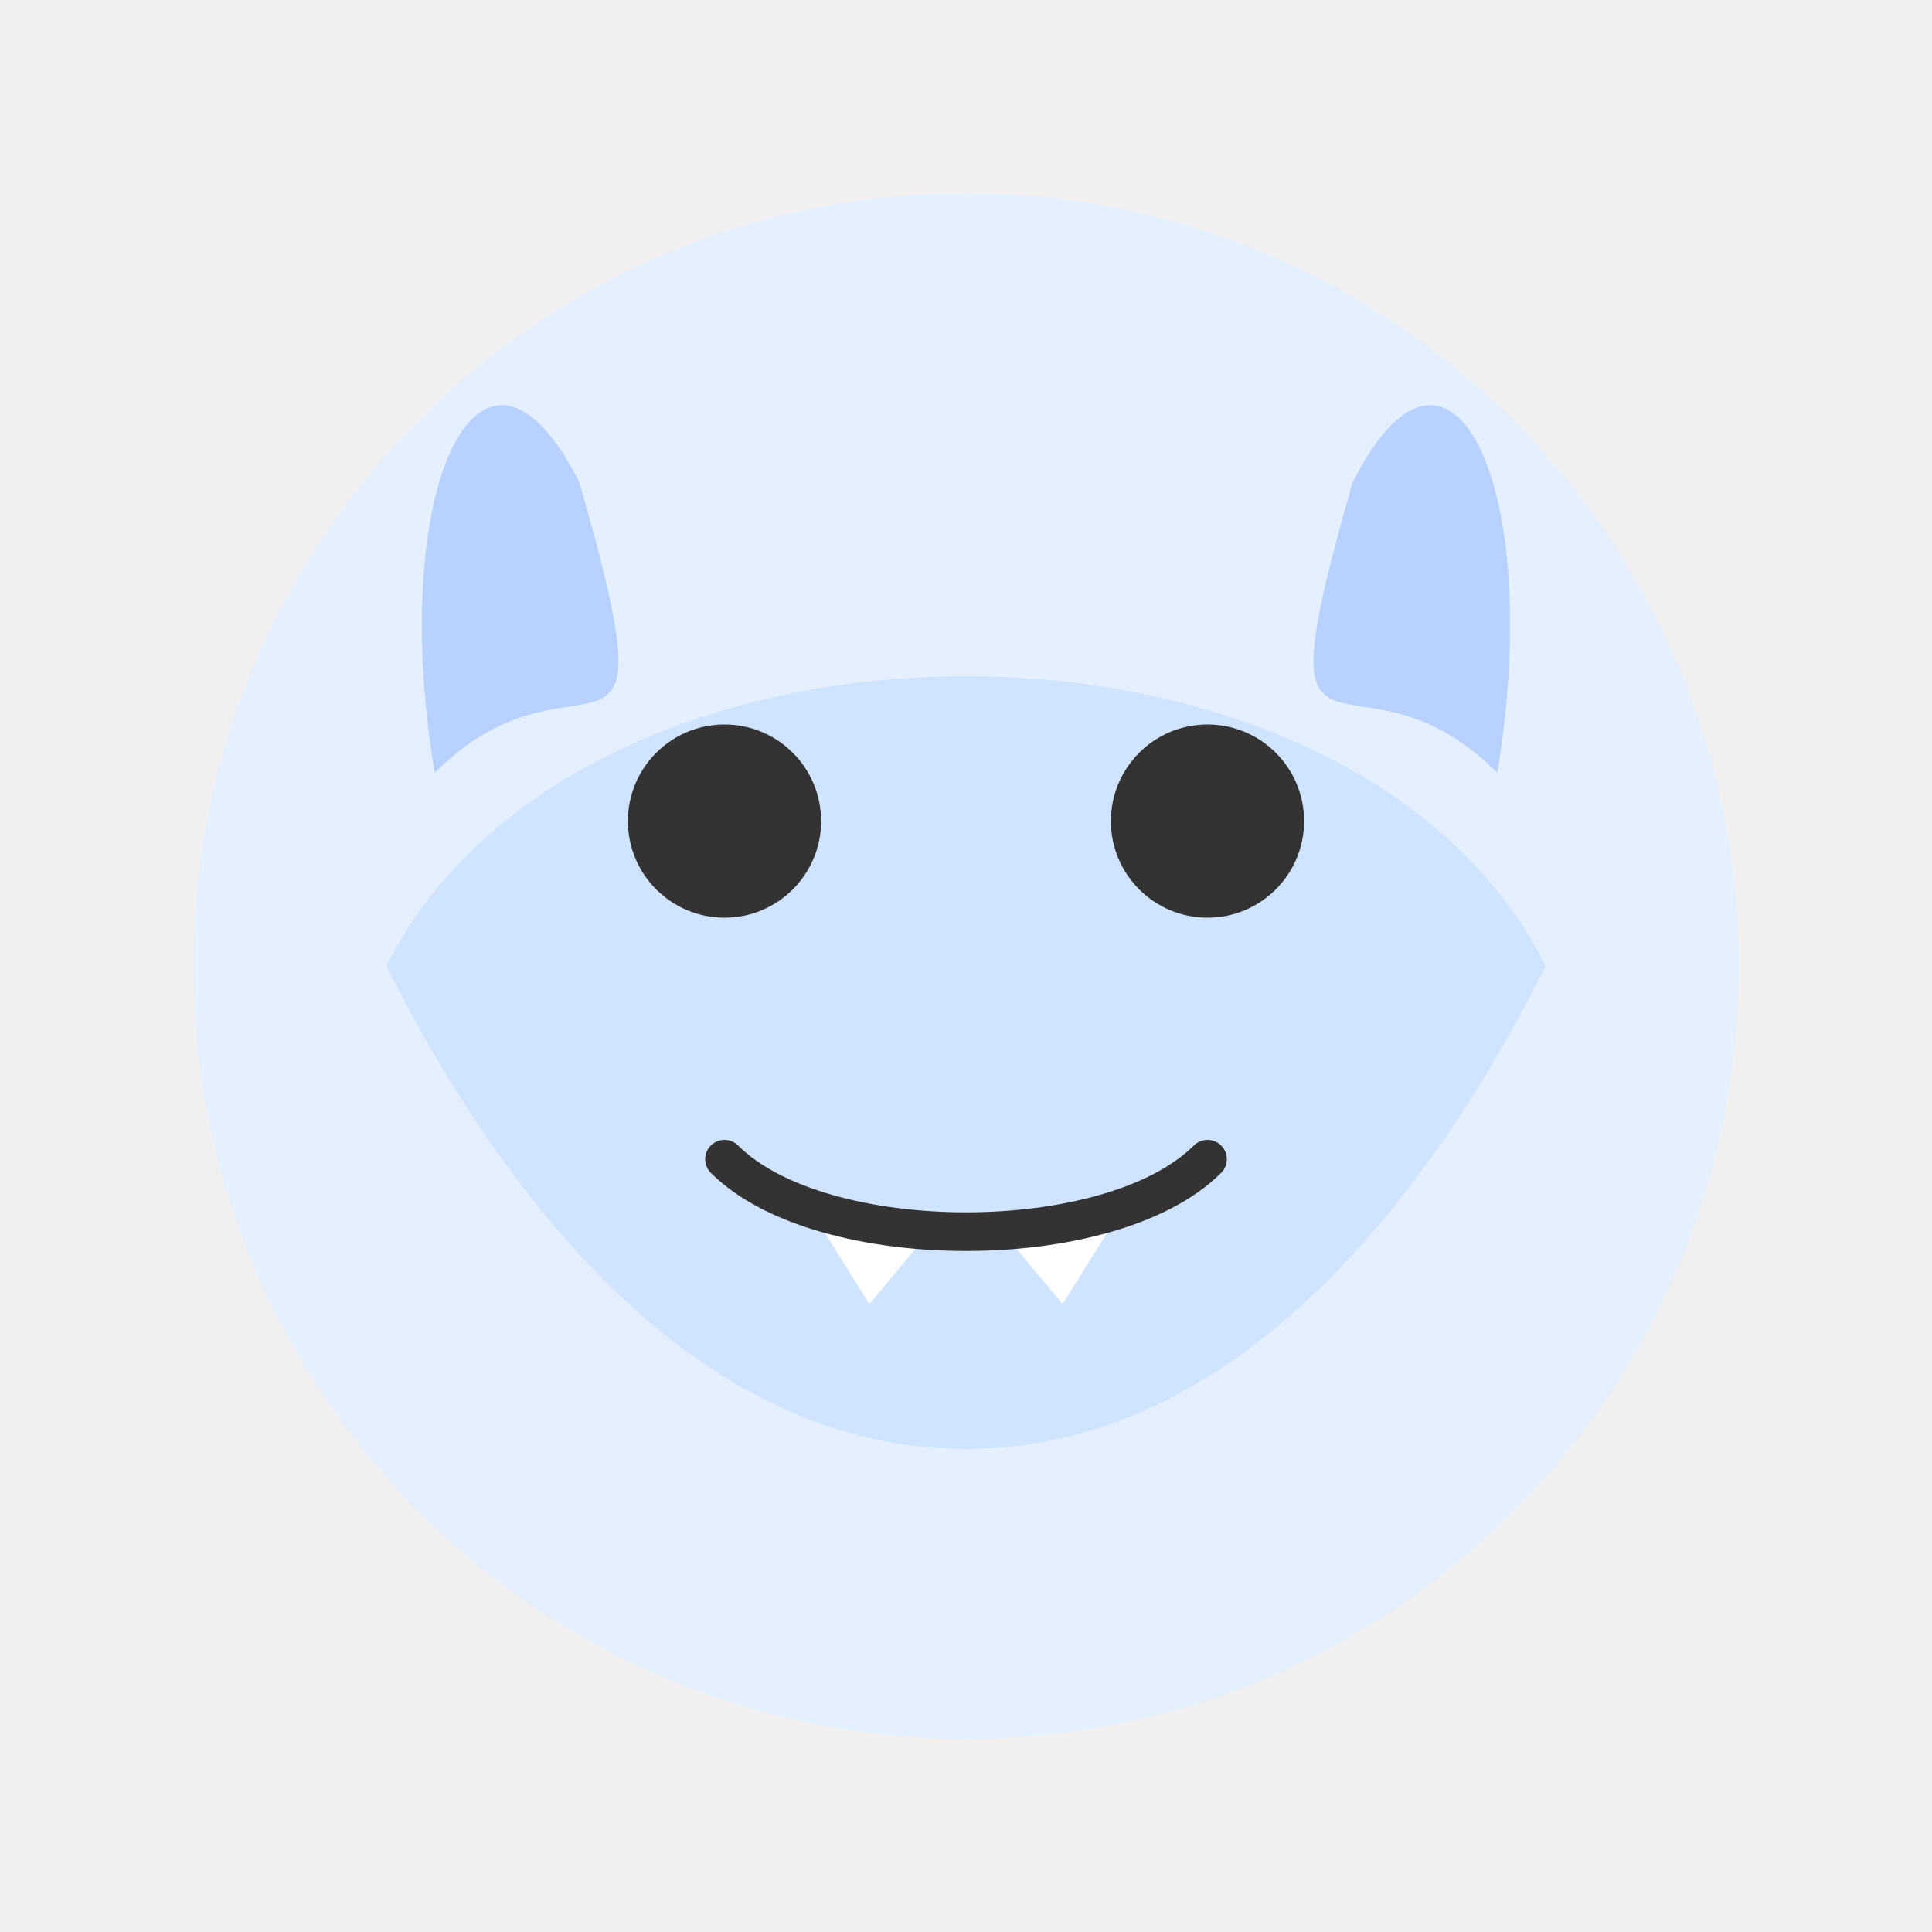
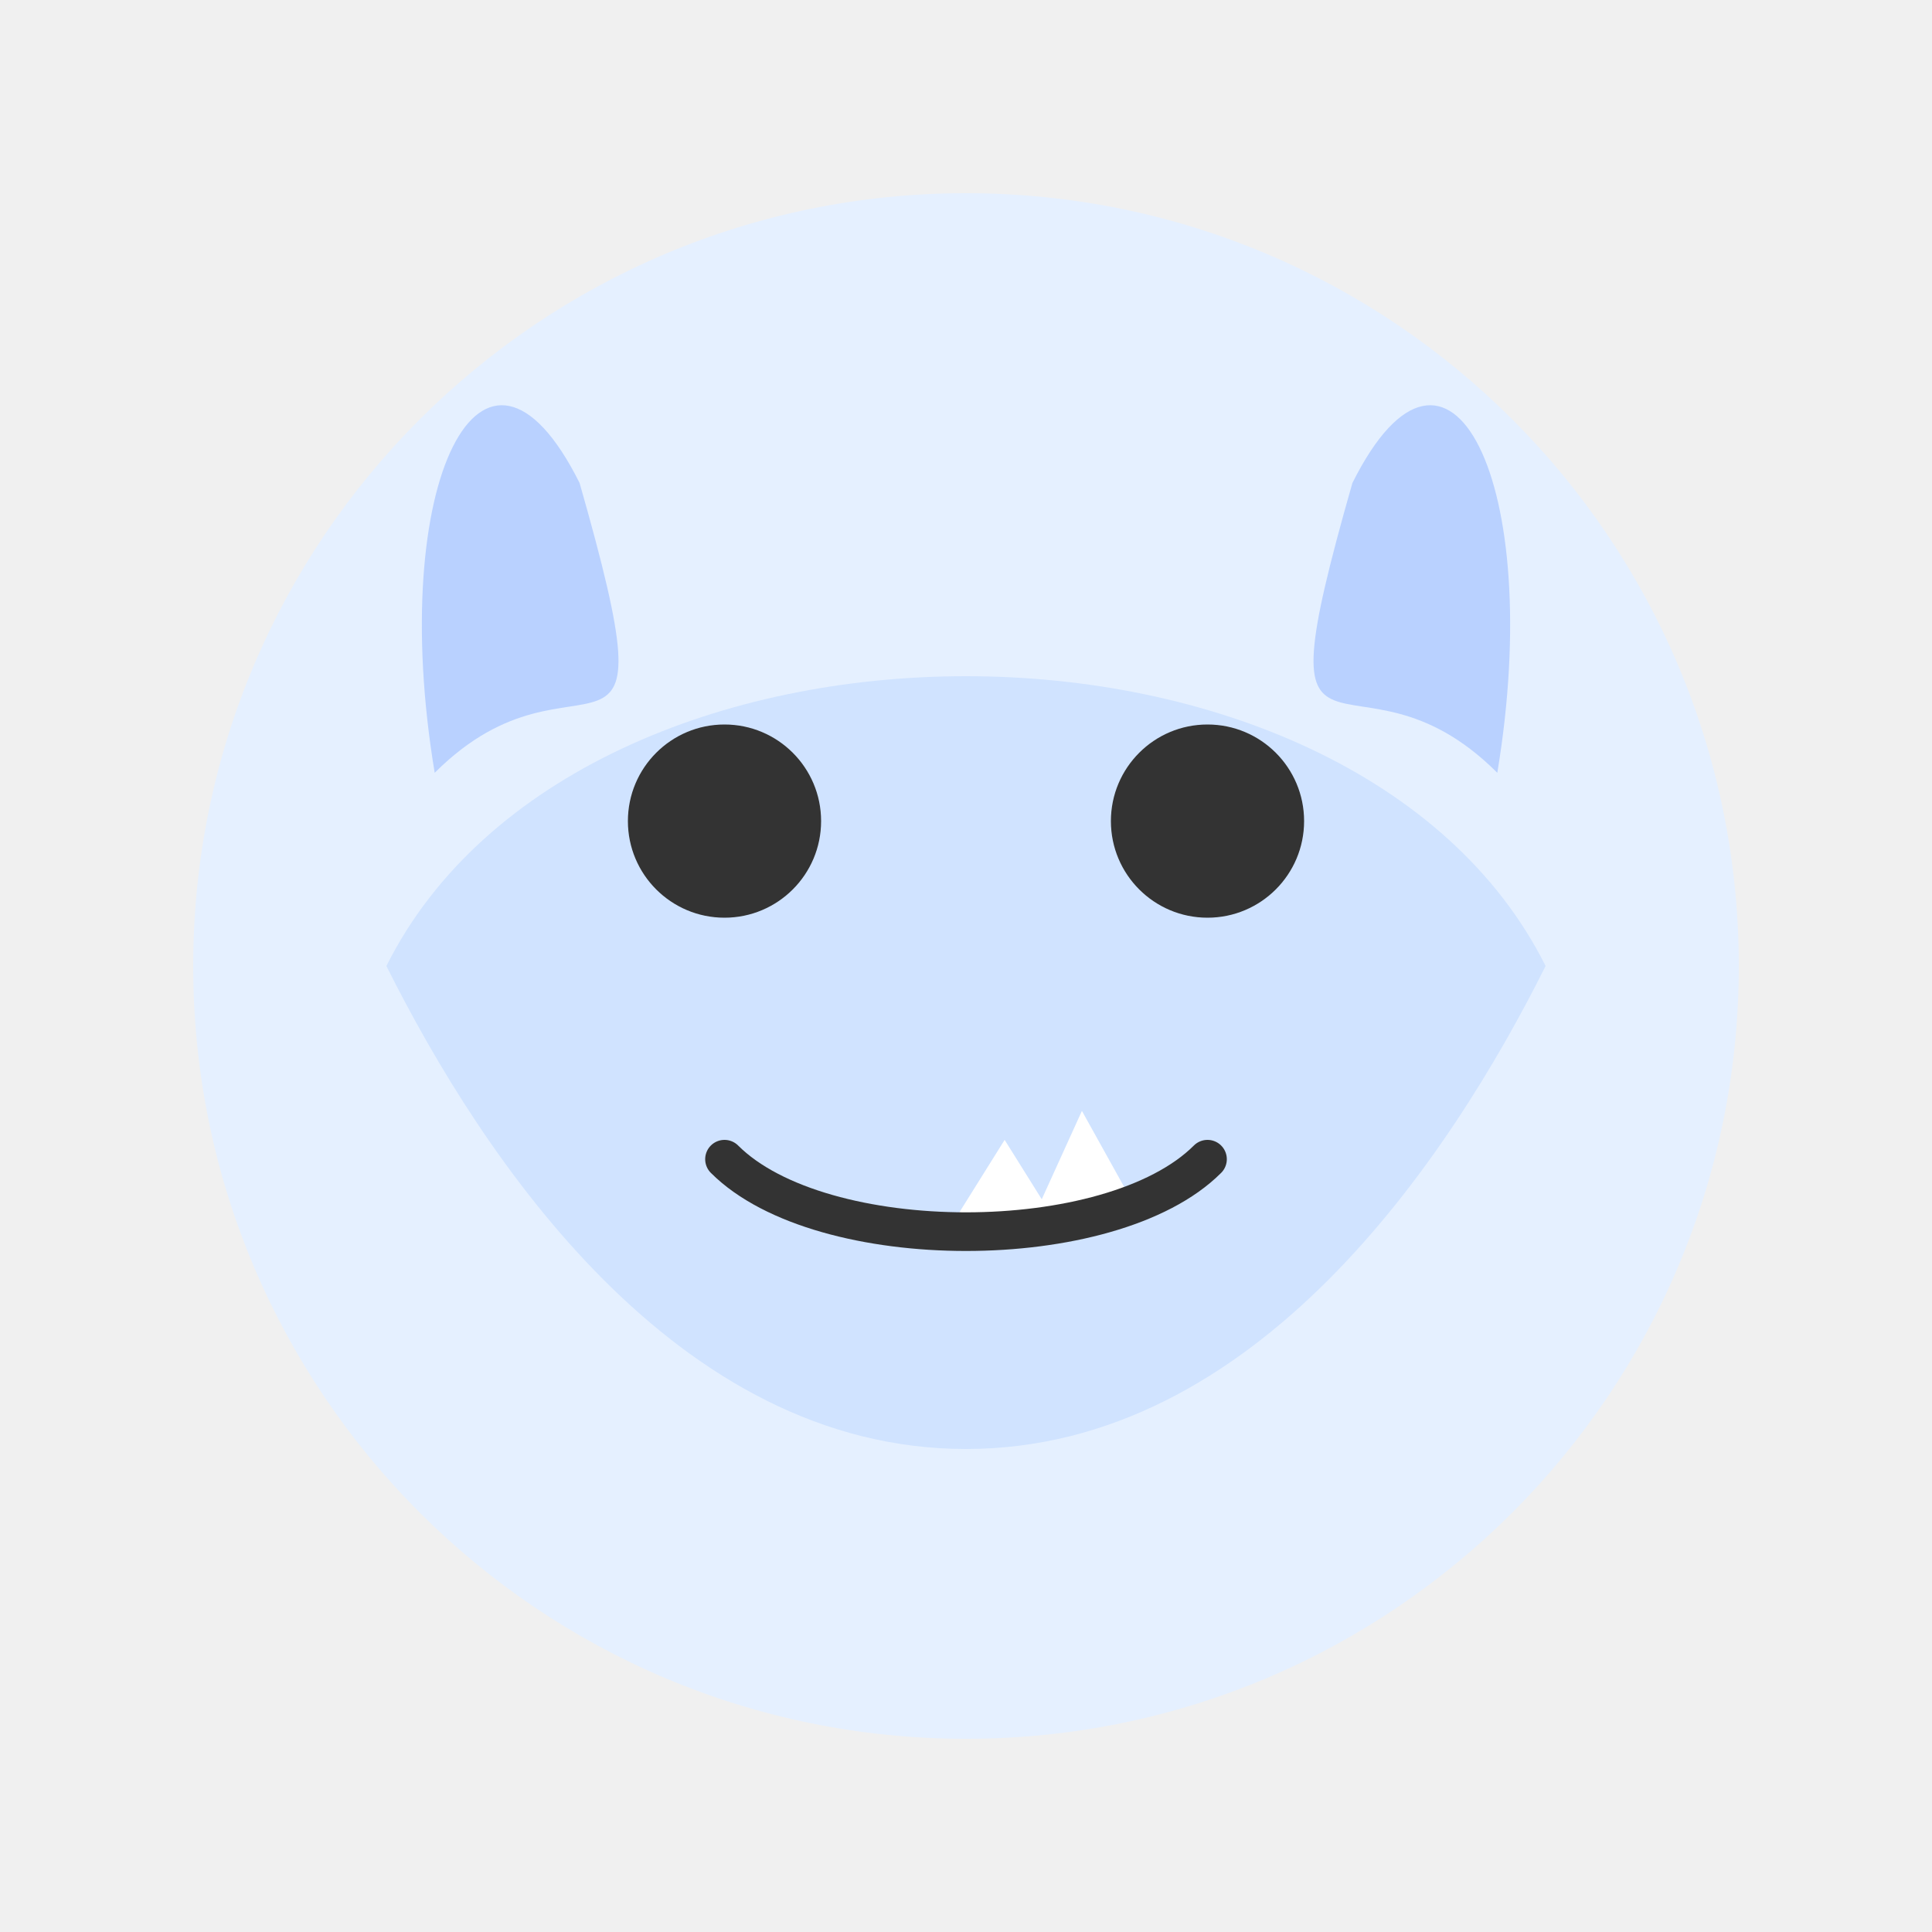
<svg xmlns="http://www.w3.org/2000/svg" viewBox="0 0 200 200" fill="none">
  <circle cx="100" cy="100" r="80" fill="#E5F0FF" />
-   <path d="M40 100            c20 -40, 100 -40, 120 0            c-10, 20, -30, 50, -60, 50            c-30, 0, -50, -30, -60, -50z" fill="#D0E3FF" />
+   <path d="M40 100         c20 -40, 100 -40, 120 0         c-10, 20, -30, 50, -60, 50         c-30, 0, -50, -30, -60, -50z" fill="#D0E3FF" />
  <circle cx="75" cy="85" r="10" fill="#333" />
  <circle cx="125" cy="85" r="10" fill="#333" />
-   <polygon points="85,127 90,135 95,129" fill="#FFF" />
-   <polygon points="105,129 110,135 115,127" fill="#FFF" />
-   <path d="M75 120            c10, 10, 40, 10, 50, 0" stroke="#333" stroke-width="4" fill="none" stroke-linecap="round" />
-   <path d="M60 50            c-10, -20, -20, 0, -15, 30            c15, -15, 25, 5, 15, -30z" fill="#B9D1FF" />
-   <path d="M140 50            c10, -20, 20, 0, 15, 30            c-15, -15, -25, 5, -15, -30z" fill="#B9D1FF" />
+   <polygon points="99,126 104,118 109,126" fill="#FFF" />
+   <polygon points="107,126 112,115 117,124" fill="#FFF" />
+   <path d="M75 120         c10, 10, 40, 10, 50, 0" stroke="#333" stroke-width="4" fill="none" stroke-linecap="round" />
+   <path d="M60 50         c-10, -20, -20, 0, -15, 30         c15, -15, 25, 5, 15, -30z" fill="#B9D1FF" />
+   <path d="M140 50         c10, -20, 20, 0, 15, 30         c-15, -15, -25, 5, -15, -30z" fill="#B9D1FF" />
</svg>
